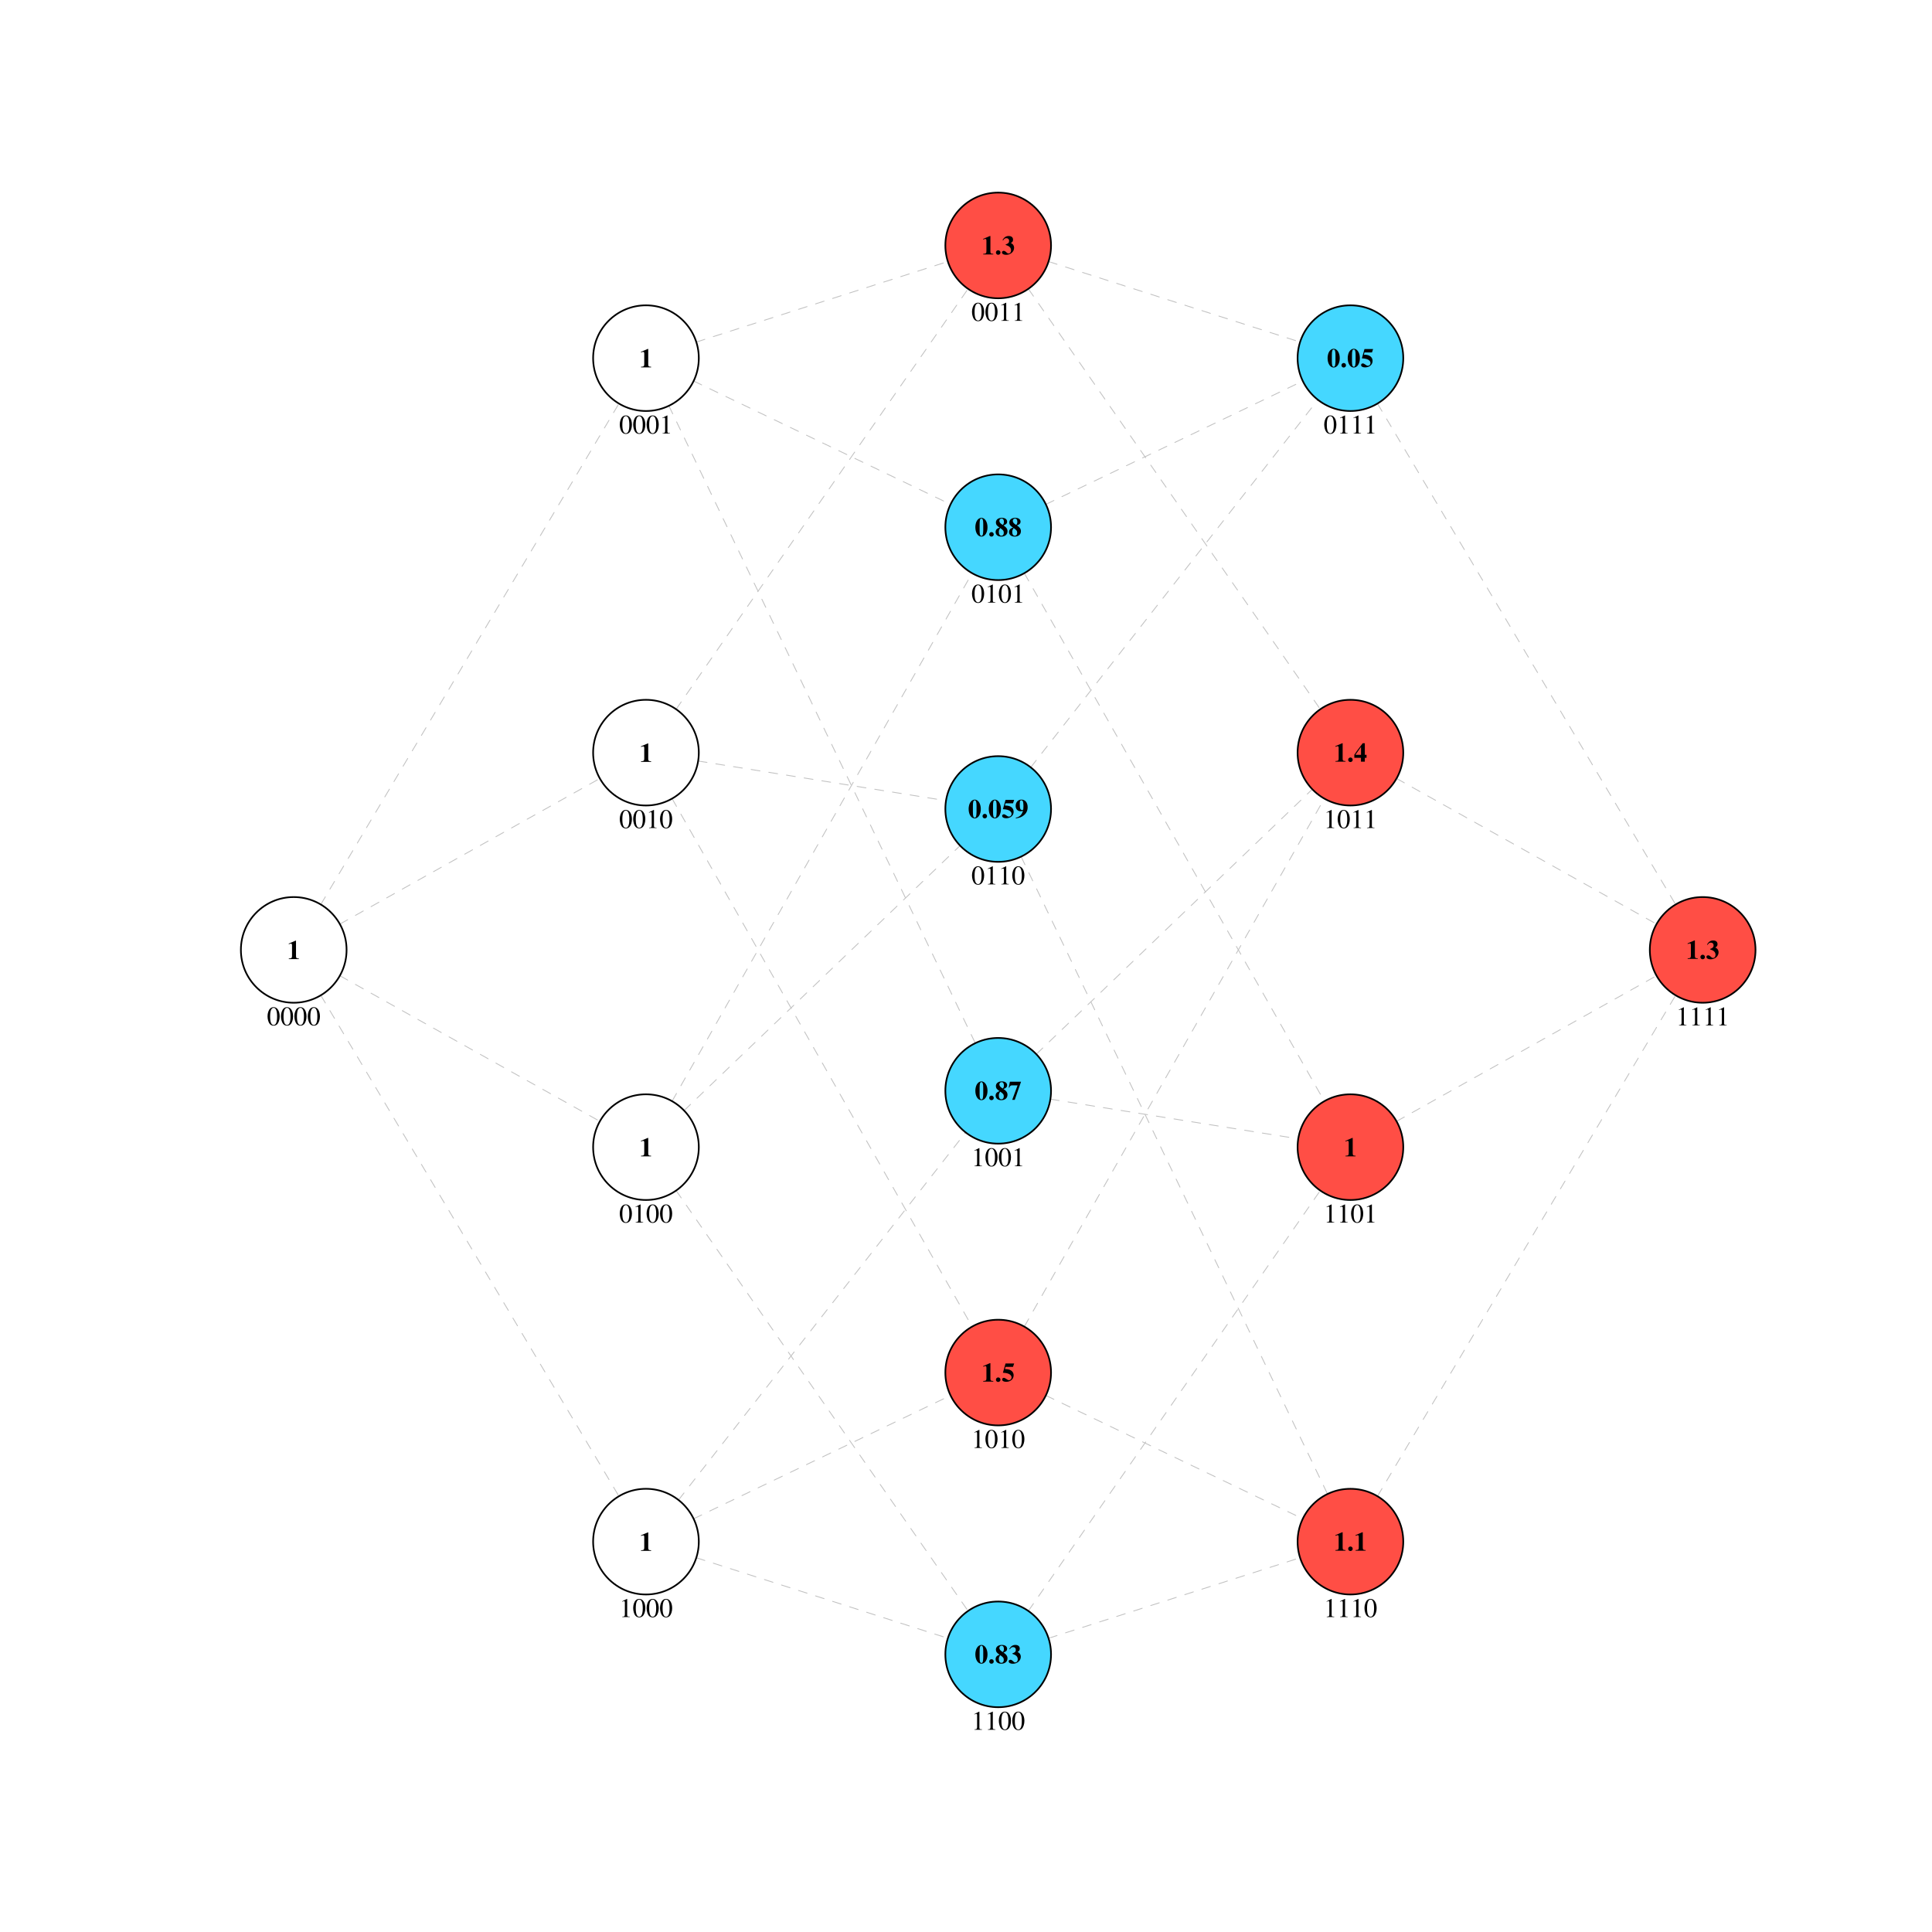
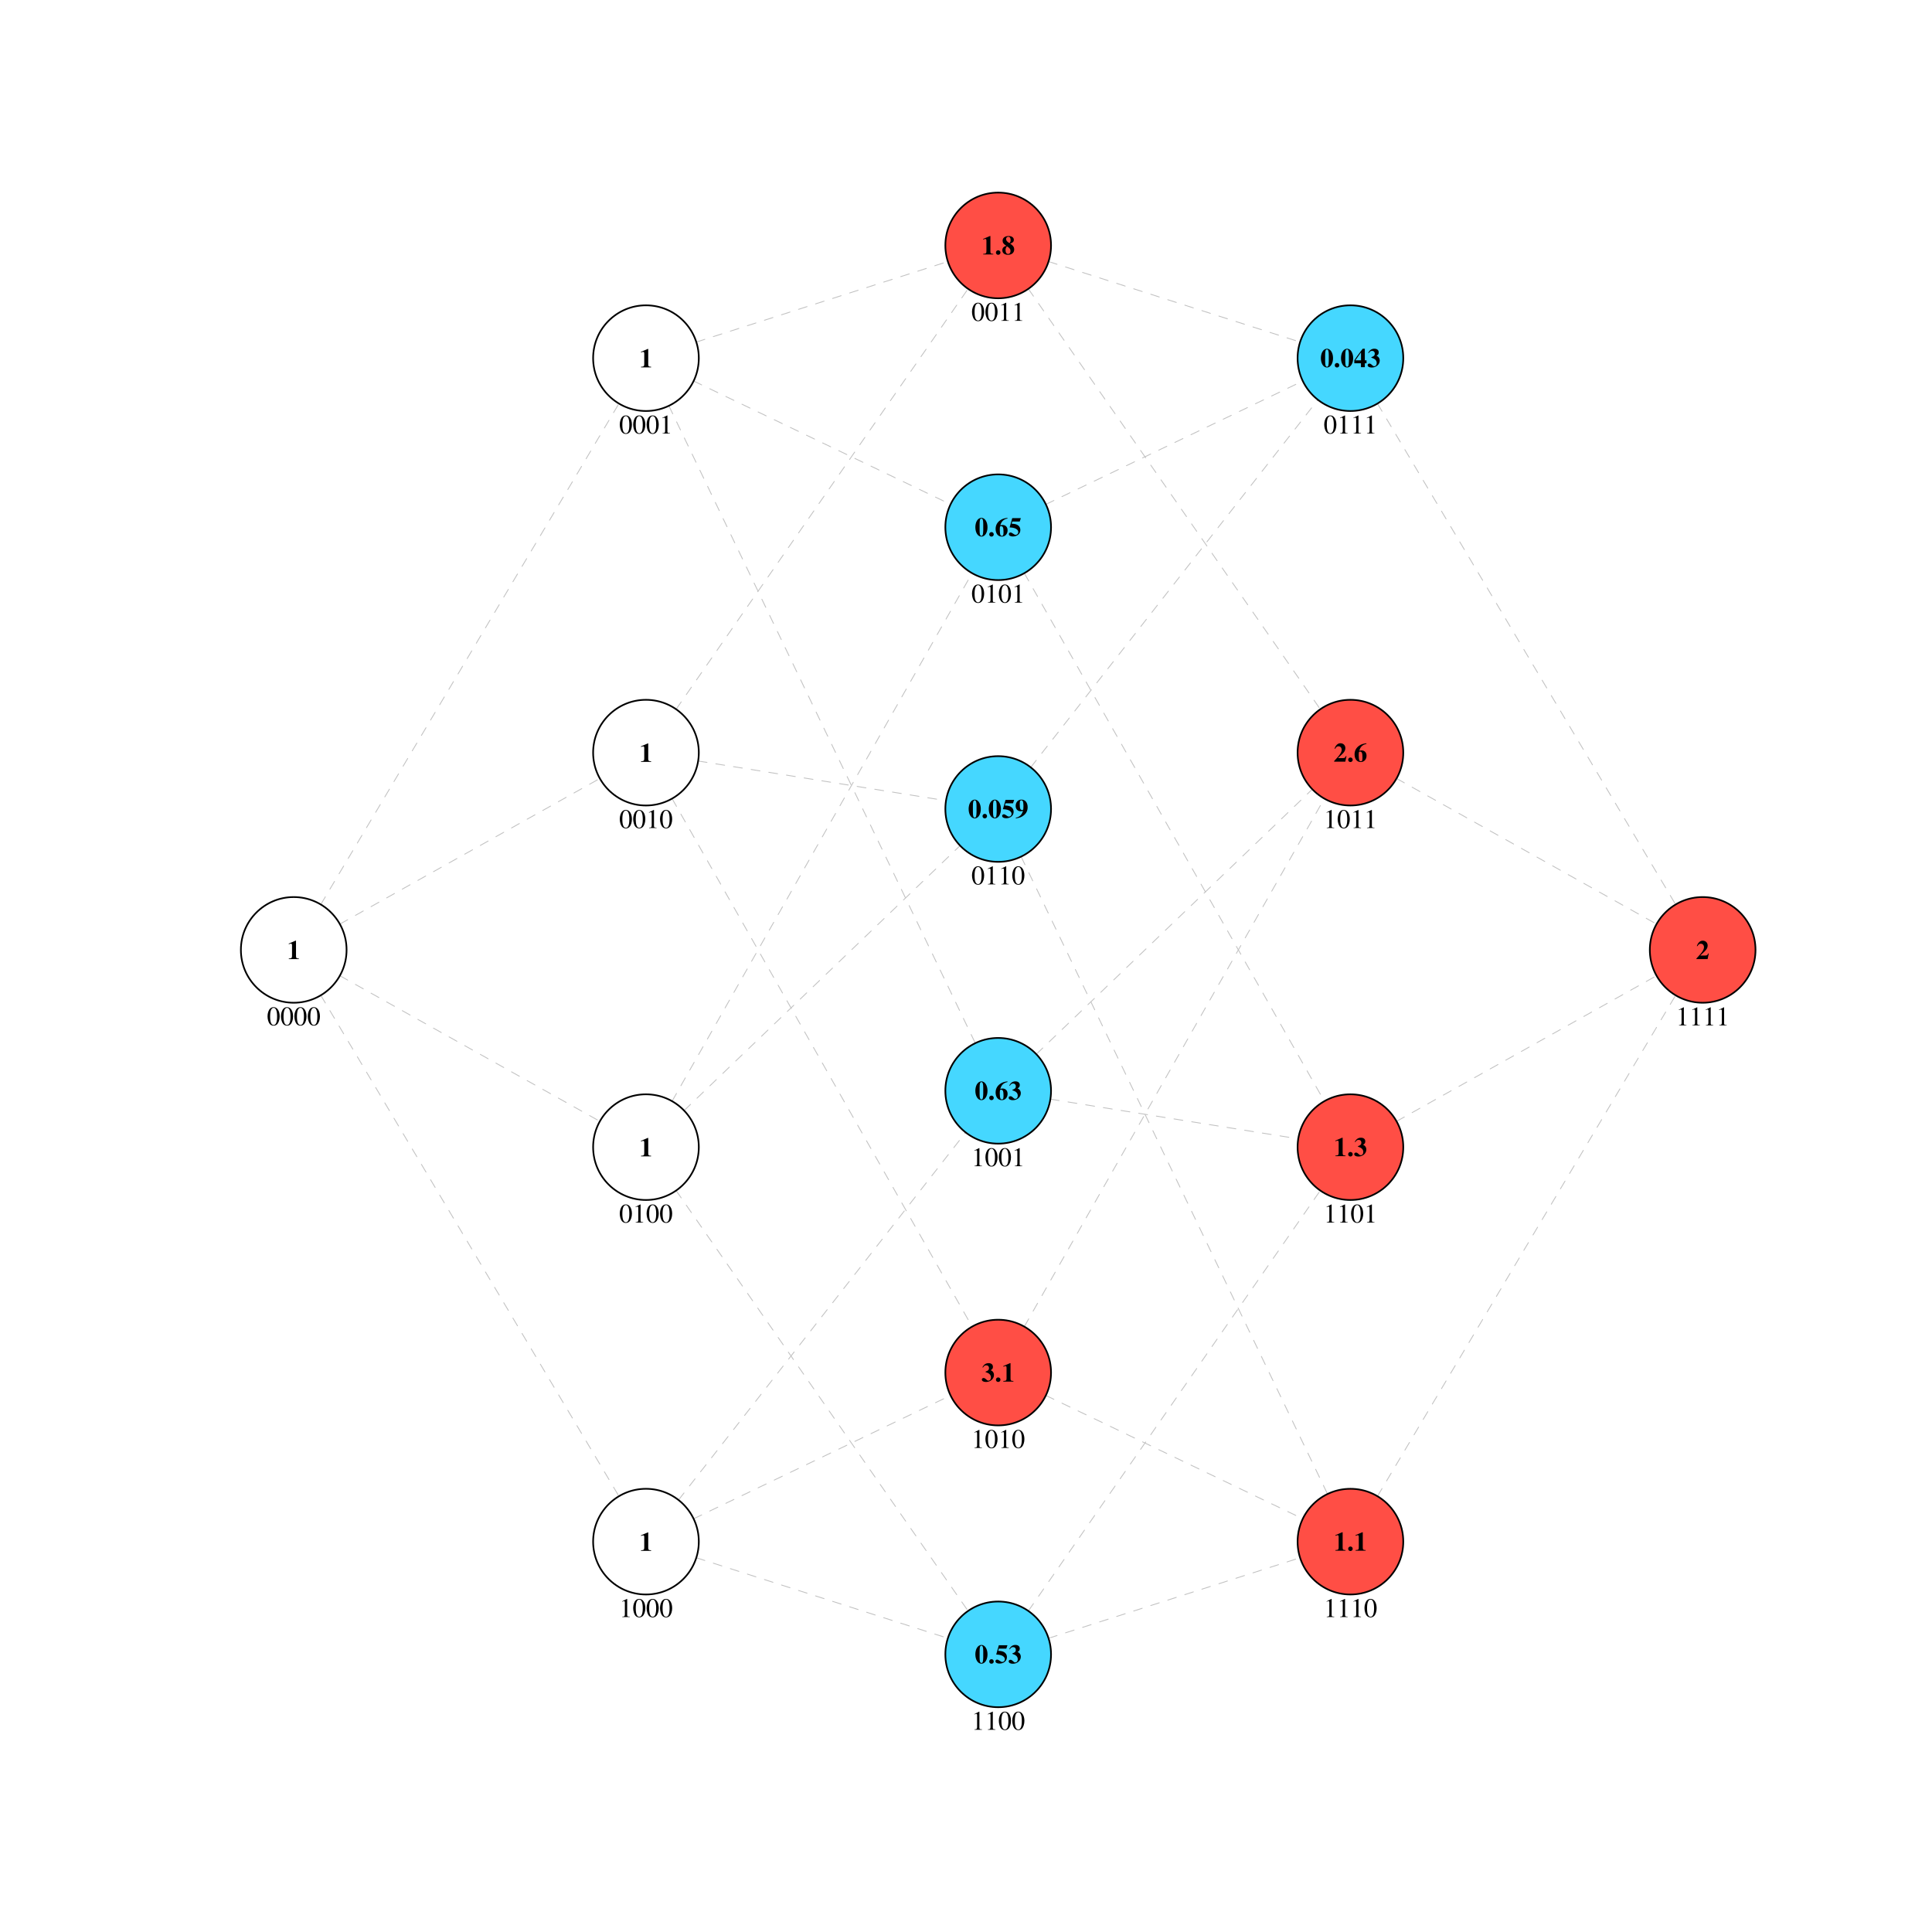
<svg xmlns="http://www.w3.org/2000/svg" class="svglite" width="864.00pt" height="864.00pt" viewBox="0 0 864.00 864.00">
  <defs>
    <style type="text/css">
    .svglite line, .svglite polyline, .svglite polygon, .svglite path, .svglite rect, .svglite circle {
      fill: none;
      stroke: #000000;
      stroke-linecap: round;
      stroke-linejoin: round;
      stroke-miterlimit: 10.00;
    }
  </style>
  </defs>
  <rect width="100%" height="100%" style="stroke: none; fill: #FFFFFF;" />
  <defs>
    <clipPath id="cpMC4wMHw4NjQuMDB8MC4wMHw4NjQuMDA=">
      <rect x="0.00" y="0.00" width="864.00" height="864.00" />
    </clipPath>
  </defs>
  <g clip-path="url(#cpMC4wMHw4NjQuMDB8MC4wMHw4NjQuMDA=)">
</g>
  <defs>
    <clipPath id="cpNTkuMDR8ODMzLjc2fDU5LjA0fDc5MC41Ng==">
      <rect x="59.04" y="59.04" width="774.72" height="731.52" />
    </clipPath>
  </defs>
  <g clip-path="url(#cpNTkuMDR8ODMzLjc2fDU5LjA0fDc5MC41Ng==)">
    <line x1="143.45" y1="404.50" x2="276.80" y2="180.47" style="stroke-width: 0.38; stroke: #C1C1C1; stroke-dasharray: 4.00,4.00;" />
    <line x1="151.98" y1="413.26" x2="268.27" y2="348.13" style="stroke-width: 0.38; stroke: #C1C1C1; stroke-dasharray: 4.00,4.00;" />
    <line x1="151.98" y1="436.34" x2="268.27" y2="501.47" style="stroke-width: 0.38; stroke: #C1C1C1; stroke-dasharray: 4.00,4.00;" />
    <line x1="143.45" y1="445.10" x2="276.80" y2="669.13" style="stroke-width: 0.38; stroke: #C1C1C1; stroke-dasharray: 4.00,4.00;" />
    <line x1="311.38" y1="152.97" x2="423.90" y2="116.96" style="stroke-width: 0.38; stroke: #C1C1C1; stroke-dasharray: 4.00,4.00;" />
    <line x1="310.18" y1="170.39" x2="425.10" y2="225.55" style="stroke-width: 0.38; stroke: #C1C1C1; stroke-dasharray: 4.00,4.00;" />
    <line x1="299.12" y1="181.46" x2="436.16" y2="466.51" style="stroke-width: 0.38; stroke: #C1C1C1; stroke-dasharray: 4.00,4.00;" />
    <line x1="302.36" y1="317.18" x2="432.92" y2="129.17" style="stroke-width: 0.38; stroke: #C1C1C1; stroke-dasharray: 4.00,4.00;" />
    <line x1="312.21" y1="340.32" x2="423.07" y2="358.06" style="stroke-width: 0.38; stroke: #C1C1C1; stroke-dasharray: 4.00,4.00;" />
    <line x1="300.55" y1="357.13" x2="434.73" y2="593.28" style="stroke-width: 0.38; stroke: #C1C1C1; stroke-dasharray: 4.00,4.00;" />
    <line x1="300.55" y1="492.47" x2="434.73" y2="256.32" style="stroke-width: 0.38; stroke: #C1C1C1; stroke-dasharray: 4.00,4.00;" />
    <line x1="305.93" y1="496.65" x2="429.36" y2="378.16" style="stroke-width: 0.38; stroke: #C1C1C1; stroke-dasharray: 4.00,4.00;" />
    <line x1="302.36" y1="532.42" x2="432.92" y2="720.43" style="stroke-width: 0.38; stroke: #C1C1C1; stroke-dasharray: 4.00,4.00;" />
    <line x1="303.43" y1="670.81" x2="431.85" y2="506.43" style="stroke-width: 0.38; stroke: #C1C1C1; stroke-dasharray: 4.00,4.00;" />
    <line x1="310.18" y1="679.21" x2="425.10" y2="624.05" style="stroke-width: 0.38; stroke: #C1C1C1; stroke-dasharray: 4.00,4.00;" />
    <line x1="311.38" y1="696.63" x2="423.90" y2="732.64" style="stroke-width: 0.38; stroke: #C1C1C1; stroke-dasharray: 4.00,4.00;" />
    <line x1="468.90" y1="116.96" x2="581.42" y2="152.97" style="stroke-width: 0.38; stroke: #C1C1C1; stroke-dasharray: 4.00,4.00;" />
    <line x1="459.88" y1="129.17" x2="590.44" y2="317.18" style="stroke-width: 0.38; stroke: #C1C1C1; stroke-dasharray: 4.00,4.00;" />
    <line x1="467.70" y1="225.55" x2="582.62" y2="170.39" style="stroke-width: 0.38; stroke: #C1C1C1; stroke-dasharray: 4.00,4.00;" />
    <line x1="458.07" y1="256.32" x2="592.25" y2="492.47" style="stroke-width: 0.38; stroke: #C1C1C1; stroke-dasharray: 4.00,4.00;" />
    <line x1="460.95" y1="343.17" x2="589.37" y2="178.79" style="stroke-width: 0.38; stroke: #C1C1C1; stroke-dasharray: 4.00,4.00;" />
    <line x1="456.64" y1="383.09" x2="593.68" y2="668.14" style="stroke-width: 0.38; stroke: #C1C1C1; stroke-dasharray: 4.00,4.00;" />
    <line x1="463.44" y1="471.44" x2="586.87" y2="352.95" style="stroke-width: 0.38; stroke: #C1C1C1; stroke-dasharray: 4.00,4.00;" />
    <line x1="469.73" y1="491.54" x2="580.59" y2="509.28" style="stroke-width: 0.38; stroke: #C1C1C1; stroke-dasharray: 4.00,4.00;" />
    <line x1="458.07" y1="593.28" x2="592.25" y2="357.13" style="stroke-width: 0.38; stroke: #C1C1C1; stroke-dasharray: 4.00,4.00;" />
    <line x1="467.70" y1="624.05" x2="582.62" y2="679.21" style="stroke-width: 0.38; stroke: #C1C1C1; stroke-dasharray: 4.00,4.00;" />
    <line x1="459.88" y1="720.43" x2="590.44" y2="532.42" style="stroke-width: 0.38; stroke: #C1C1C1; stroke-dasharray: 4.00,4.00;" />
    <line x1="468.90" y1="732.64" x2="581.42" y2="696.63" style="stroke-width: 0.38; stroke: #C1C1C1; stroke-dasharray: 4.00,4.00;" />
    <line x1="616.00" y1="180.47" x2="749.35" y2="404.50" style="stroke-width: 0.38; stroke: #C1C1C1; stroke-dasharray: 4.00,4.00;" />
    <line x1="624.53" y1="348.13" x2="740.82" y2="413.26" style="stroke-width: 0.38; stroke: #C1C1C1; stroke-dasharray: 4.00,4.00;" />
    <line x1="624.53" y1="501.47" x2="740.82" y2="436.34" style="stroke-width: 0.38; stroke: #C1C1C1; stroke-dasharray: 4.00,4.00;" />
    <line x1="616.00" y1="669.13" x2="749.35" y2="445.10" style="stroke-width: 0.38; stroke: #C1C1C1; stroke-dasharray: 4.00,4.00;" />
    <circle cx="131.36" cy="424.80" r="23.63" style="stroke-width: 0.75; fill: #FFFFFF;" />
    <circle cx="288.88" cy="160.17" r="23.63" style="stroke-width: 0.75; fill: #FFFFFF;" />
    <circle cx="288.88" cy="336.59" r="23.63" style="stroke-width: 0.75; fill: #FFFFFF;" />
    <circle cx="288.88" cy="513.01" r="23.63" style="stroke-width: 0.75; fill: #FFFFFF;" />
    <circle cx="288.88" cy="689.43" r="23.63" style="stroke-width: 0.75; fill: #FFFFFF;" />
    <circle cx="446.40" cy="109.76" r="23.63" style="stroke-width: 0.75; fill: #FF4E45;" />
    <circle cx="446.40" cy="235.78" r="23.63" style="stroke-width: 0.75; fill: #45D7FF;" />
    <circle cx="446.40" cy="361.79" r="23.63" style="stroke-width: 0.75; fill: #45D7FF;" />
    <circle cx="446.40" cy="487.81" r="23.63" style="stroke-width: 0.75; fill: #45D7FF;" />
    <circle cx="446.40" cy="613.82" r="23.63" style="stroke-width: 0.75; fill: #FF4E45;" />
    <circle cx="446.40" cy="739.84" r="23.63" style="stroke-width: 0.75; fill: #45D7FF;" />
    <circle cx="603.92" cy="160.17" r="23.63" style="stroke-width: 0.75; fill: #45D7FF;" />
    <circle cx="603.92" cy="336.59" r="23.63" style="stroke-width: 0.75; fill: #FF4E45;" />
    <circle cx="603.92" cy="513.01" r="23.63" style="stroke-width: 0.75; fill: #FF4E45;" />
    <circle cx="603.92" cy="689.43" r="23.63" style="stroke-width: 0.75; fill: #FF4E45;" />
    <circle cx="761.44" cy="424.80" r="23.63" style="stroke-width: 0.75; fill: #FF4E45;" />
  </g>
  <g clip-path="url(#cpMC4wMHw4NjQuMDB8MC4wMHw4NjQuMDA=)">
    <text x="131.36" y="428.92" text-anchor="middle" style="font-size: 12.00px; font-weight: bold; font-family: Times;" textLength="6.00px" lengthAdjust="spacingAndGlyphs">1</text>
    <text x="288.88" y="164.29" text-anchor="middle" style="font-size: 12.00px; font-weight: bold; font-family: Times;" textLength="6.00px" lengthAdjust="spacingAndGlyphs">1</text>
    <text x="288.88" y="340.71" text-anchor="middle" style="font-size: 12.00px; font-weight: bold; font-family: Times;" textLength="6.00px" lengthAdjust="spacingAndGlyphs">1</text>
    <text x="288.88" y="517.13" text-anchor="middle" style="font-size: 12.00px; font-weight: bold; font-family: Times;" textLength="6.00px" lengthAdjust="spacingAndGlyphs">1</text>
    <text x="288.88" y="693.55" text-anchor="middle" style="font-size: 12.00px; font-weight: bold; font-family: Times;" textLength="6.00px" lengthAdjust="spacingAndGlyphs">1</text>
-     <text x="446.40" y="113.79" text-anchor="middle" style="font-size: 12.00px; font-weight: bold; font-family: Times;" textLength="15.00px" lengthAdjust="spacingAndGlyphs">1.3</text>
-     <text x="446.40" y="239.82" text-anchor="middle" style="font-size: 12.00px; font-weight: bold; font-family: Times;" textLength="21.00px" lengthAdjust="spacingAndGlyphs">0.88</text>
+     <text x="446.40" y="113.80" text-anchor="middle" style="font-size: 12.00px; font-weight: bold; font-family: Times;" textLength="15.00px" lengthAdjust="spacingAndGlyphs">1.8</text>
+     <text x="446.40" y="239.82" text-anchor="middle" style="font-size: 12.00px; font-weight: bold; font-family: Times;" textLength="21.00px" lengthAdjust="spacingAndGlyphs">0.65</text>
    <text x="446.40" y="365.83" text-anchor="middle" style="font-size: 12.00px; font-weight: bold; font-family: Times;" textLength="26.99px" lengthAdjust="spacingAndGlyphs">0.059</text>
-     <text x="446.40" y="491.85" text-anchor="middle" style="font-size: 12.00px; font-weight: bold; font-family: Times;" textLength="21.00px" lengthAdjust="spacingAndGlyphs">0.87</text>
-     <text x="446.40" y="617.86" text-anchor="middle" style="font-size: 12.00px; font-weight: bold; font-family: Times;" textLength="15.00px" lengthAdjust="spacingAndGlyphs">1.5</text>
-     <text x="446.40" y="743.87" text-anchor="middle" style="font-size: 12.00px; font-weight: bold; font-family: Times;" textLength="21.00px" lengthAdjust="spacingAndGlyphs">0.83</text>
-     <text x="603.92" y="164.21" text-anchor="middle" style="font-size: 12.00px; font-weight: bold; font-family: Times;" textLength="21.00px" lengthAdjust="spacingAndGlyphs">0.05</text>
-     <text x="603.92" y="340.63" text-anchor="middle" style="font-size: 12.00px; font-weight: bold; font-family: Times;" textLength="15.00px" lengthAdjust="spacingAndGlyphs">1.4</text>
-     <text x="603.92" y="517.13" text-anchor="middle" style="font-size: 12.00px; font-weight: bold; font-family: Times;" textLength="6.00px" lengthAdjust="spacingAndGlyphs">1</text>
+     <text x="446.40" y="491.84" text-anchor="middle" style="font-size: 12.00px; font-weight: bold; font-family: Times;" textLength="21.00px" lengthAdjust="spacingAndGlyphs">0.63</text>
+     <text x="446.40" y="617.86" text-anchor="middle" style="font-size: 12.00px; font-weight: bold; font-family: Times;" textLength="15.00px" lengthAdjust="spacingAndGlyphs">3.1</text>
+     <text x="446.40" y="743.87" text-anchor="middle" style="font-size: 12.00px; font-weight: bold; font-family: Times;" textLength="21.00px" lengthAdjust="spacingAndGlyphs">0.53</text>
+     <text x="603.92" y="164.20" text-anchor="middle" style="font-size: 12.00px; font-weight: bold; font-family: Times;" textLength="26.99px" lengthAdjust="spacingAndGlyphs">0.043</text>
+     <text x="603.92" y="340.63" text-anchor="middle" style="font-size: 12.00px; font-weight: bold; font-family: Times;" textLength="15.00px" lengthAdjust="spacingAndGlyphs">2.6</text>
+     <text x="603.92" y="517.04" text-anchor="middle" style="font-size: 12.00px; font-weight: bold; font-family: Times;" textLength="15.00px" lengthAdjust="spacingAndGlyphs">1.3</text>
    <text x="603.92" y="693.47" text-anchor="middle" style="font-size: 12.00px; font-weight: bold; font-family: Times;" textLength="15.00px" lengthAdjust="spacingAndGlyphs">1.1</text>
-     <text x="761.44" y="428.83" text-anchor="middle" style="font-size: 12.00px; font-weight: bold; font-family: Times;" textLength="15.00px" lengthAdjust="spacingAndGlyphs">1.3</text>
+     <text x="761.44" y="428.92" text-anchor="middle" style="font-size: 12.00px; font-weight: bold; font-family: Times;" textLength="6.00px" lengthAdjust="spacingAndGlyphs">2</text>
    <text x="131.36" y="458.52" text-anchor="middle" style="font-size: 12.00px; font-family: Times;" textLength="23.99px" lengthAdjust="spacingAndGlyphs">0000</text>
    <text x="288.88" y="193.89" text-anchor="middle" style="font-size: 12.00px; font-family: Times;" textLength="23.99px" lengthAdjust="spacingAndGlyphs">0001</text>
    <text x="288.88" y="370.31" text-anchor="middle" style="font-size: 12.00px; font-family: Times;" textLength="23.99px" lengthAdjust="spacingAndGlyphs">0010</text>
    <text x="288.88" y="546.73" text-anchor="middle" style="font-size: 12.00px; font-family: Times;" textLength="23.99px" lengthAdjust="spacingAndGlyphs">0100</text>
    <text x="288.88" y="723.15" text-anchor="middle" style="font-size: 12.00px; font-family: Times;" textLength="23.99px" lengthAdjust="spacingAndGlyphs">1000</text>
    <text x="446.40" y="143.48" text-anchor="middle" style="font-size: 12.00px; font-family: Times;" textLength="23.99px" lengthAdjust="spacingAndGlyphs">0011</text>
    <text x="446.40" y="269.50" text-anchor="middle" style="font-size: 12.00px; font-family: Times;" textLength="23.99px" lengthAdjust="spacingAndGlyphs">0101</text>
    <text x="446.40" y="395.51" text-anchor="middle" style="font-size: 12.00px; font-family: Times;" textLength="23.99px" lengthAdjust="spacingAndGlyphs">0110</text>
    <text x="446.40" y="521.53" text-anchor="middle" style="font-size: 12.00px; font-family: Times;" textLength="23.99px" lengthAdjust="spacingAndGlyphs">1001</text>
    <text x="446.40" y="647.54" text-anchor="middle" style="font-size: 12.00px; font-family: Times;" textLength="23.99px" lengthAdjust="spacingAndGlyphs">1010</text>
    <text x="446.40" y="773.56" text-anchor="middle" style="font-size: 12.00px; font-family: Times;" textLength="23.99px" lengthAdjust="spacingAndGlyphs">1100</text>
    <text x="603.92" y="193.89" text-anchor="middle" style="font-size: 12.00px; font-family: Times;" textLength="23.99px" lengthAdjust="spacingAndGlyphs">0111</text>
    <text x="603.92" y="370.31" text-anchor="middle" style="font-size: 12.00px; font-family: Times;" textLength="23.99px" lengthAdjust="spacingAndGlyphs">1011</text>
    <text x="603.92" y="546.73" text-anchor="middle" style="font-size: 12.00px; font-family: Times;" textLength="23.99px" lengthAdjust="spacingAndGlyphs">1101</text>
    <text x="603.92" y="723.15" text-anchor="middle" style="font-size: 12.00px; font-family: Times;" textLength="23.99px" lengthAdjust="spacingAndGlyphs">1110</text>
    <text x="761.44" y="458.57" text-anchor="middle" style="font-size: 12.00px; font-family: Times;" textLength="23.99px" lengthAdjust="spacingAndGlyphs">1111</text>
  </g>
</svg>
